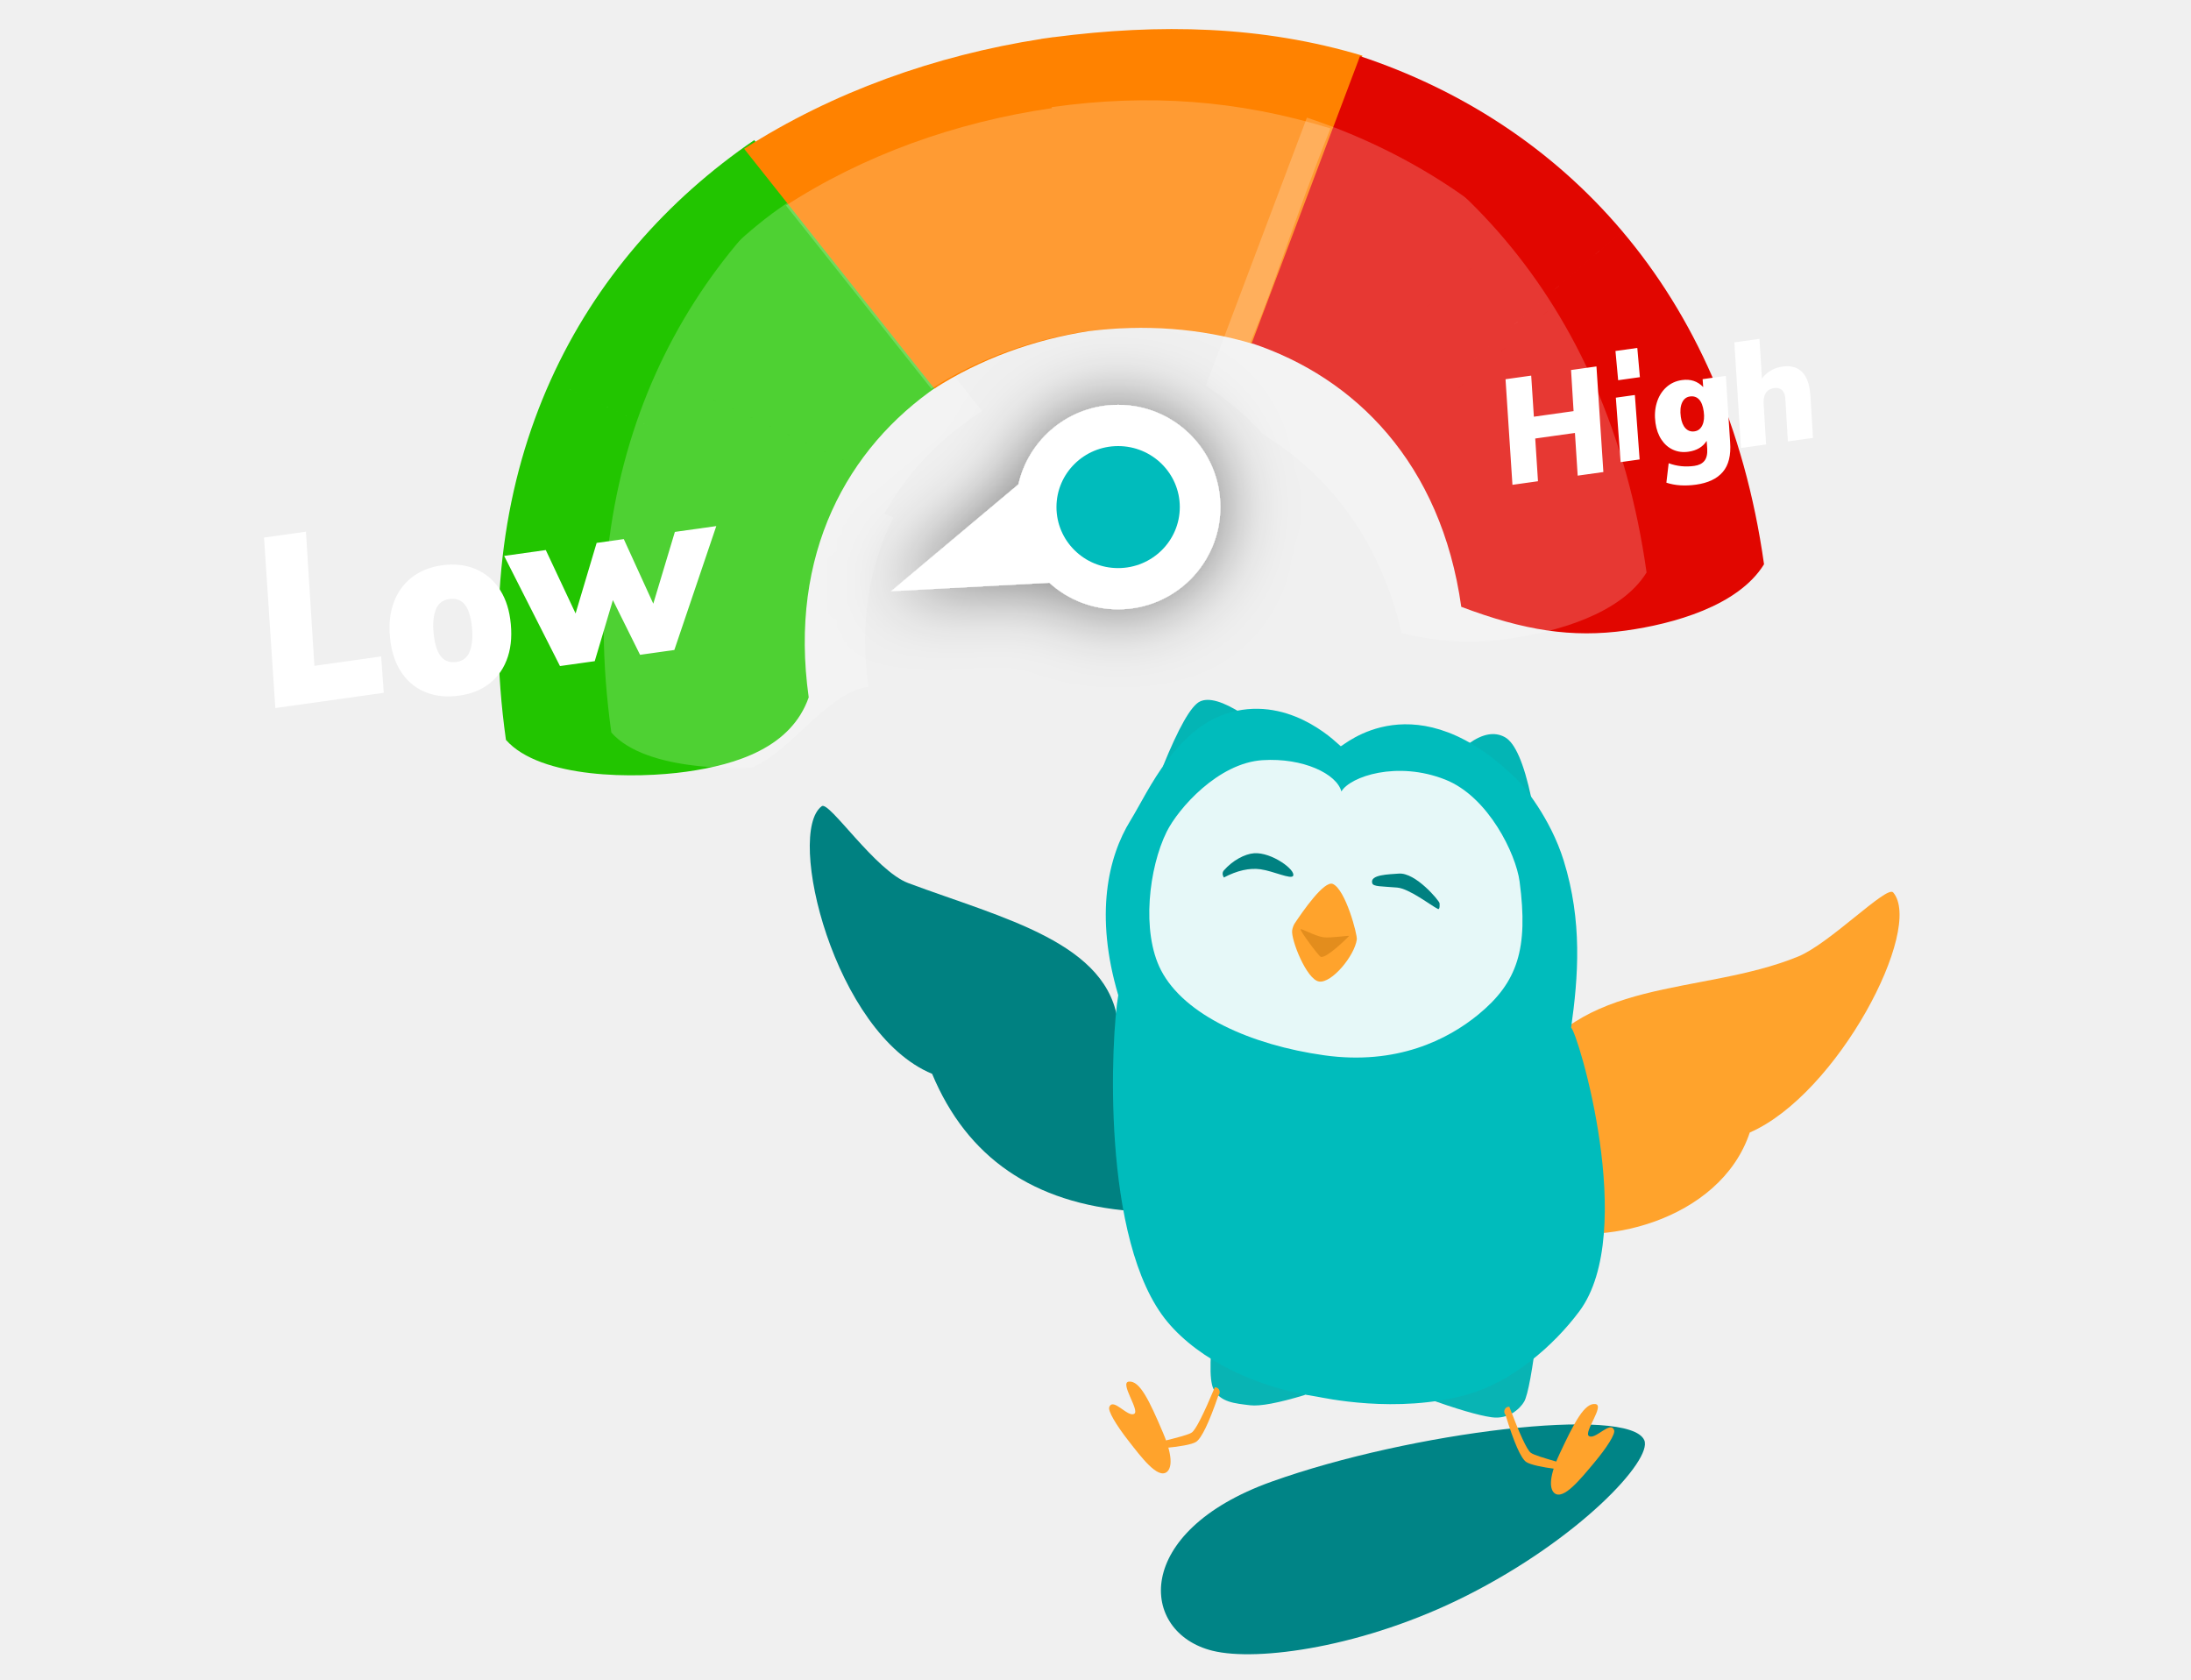
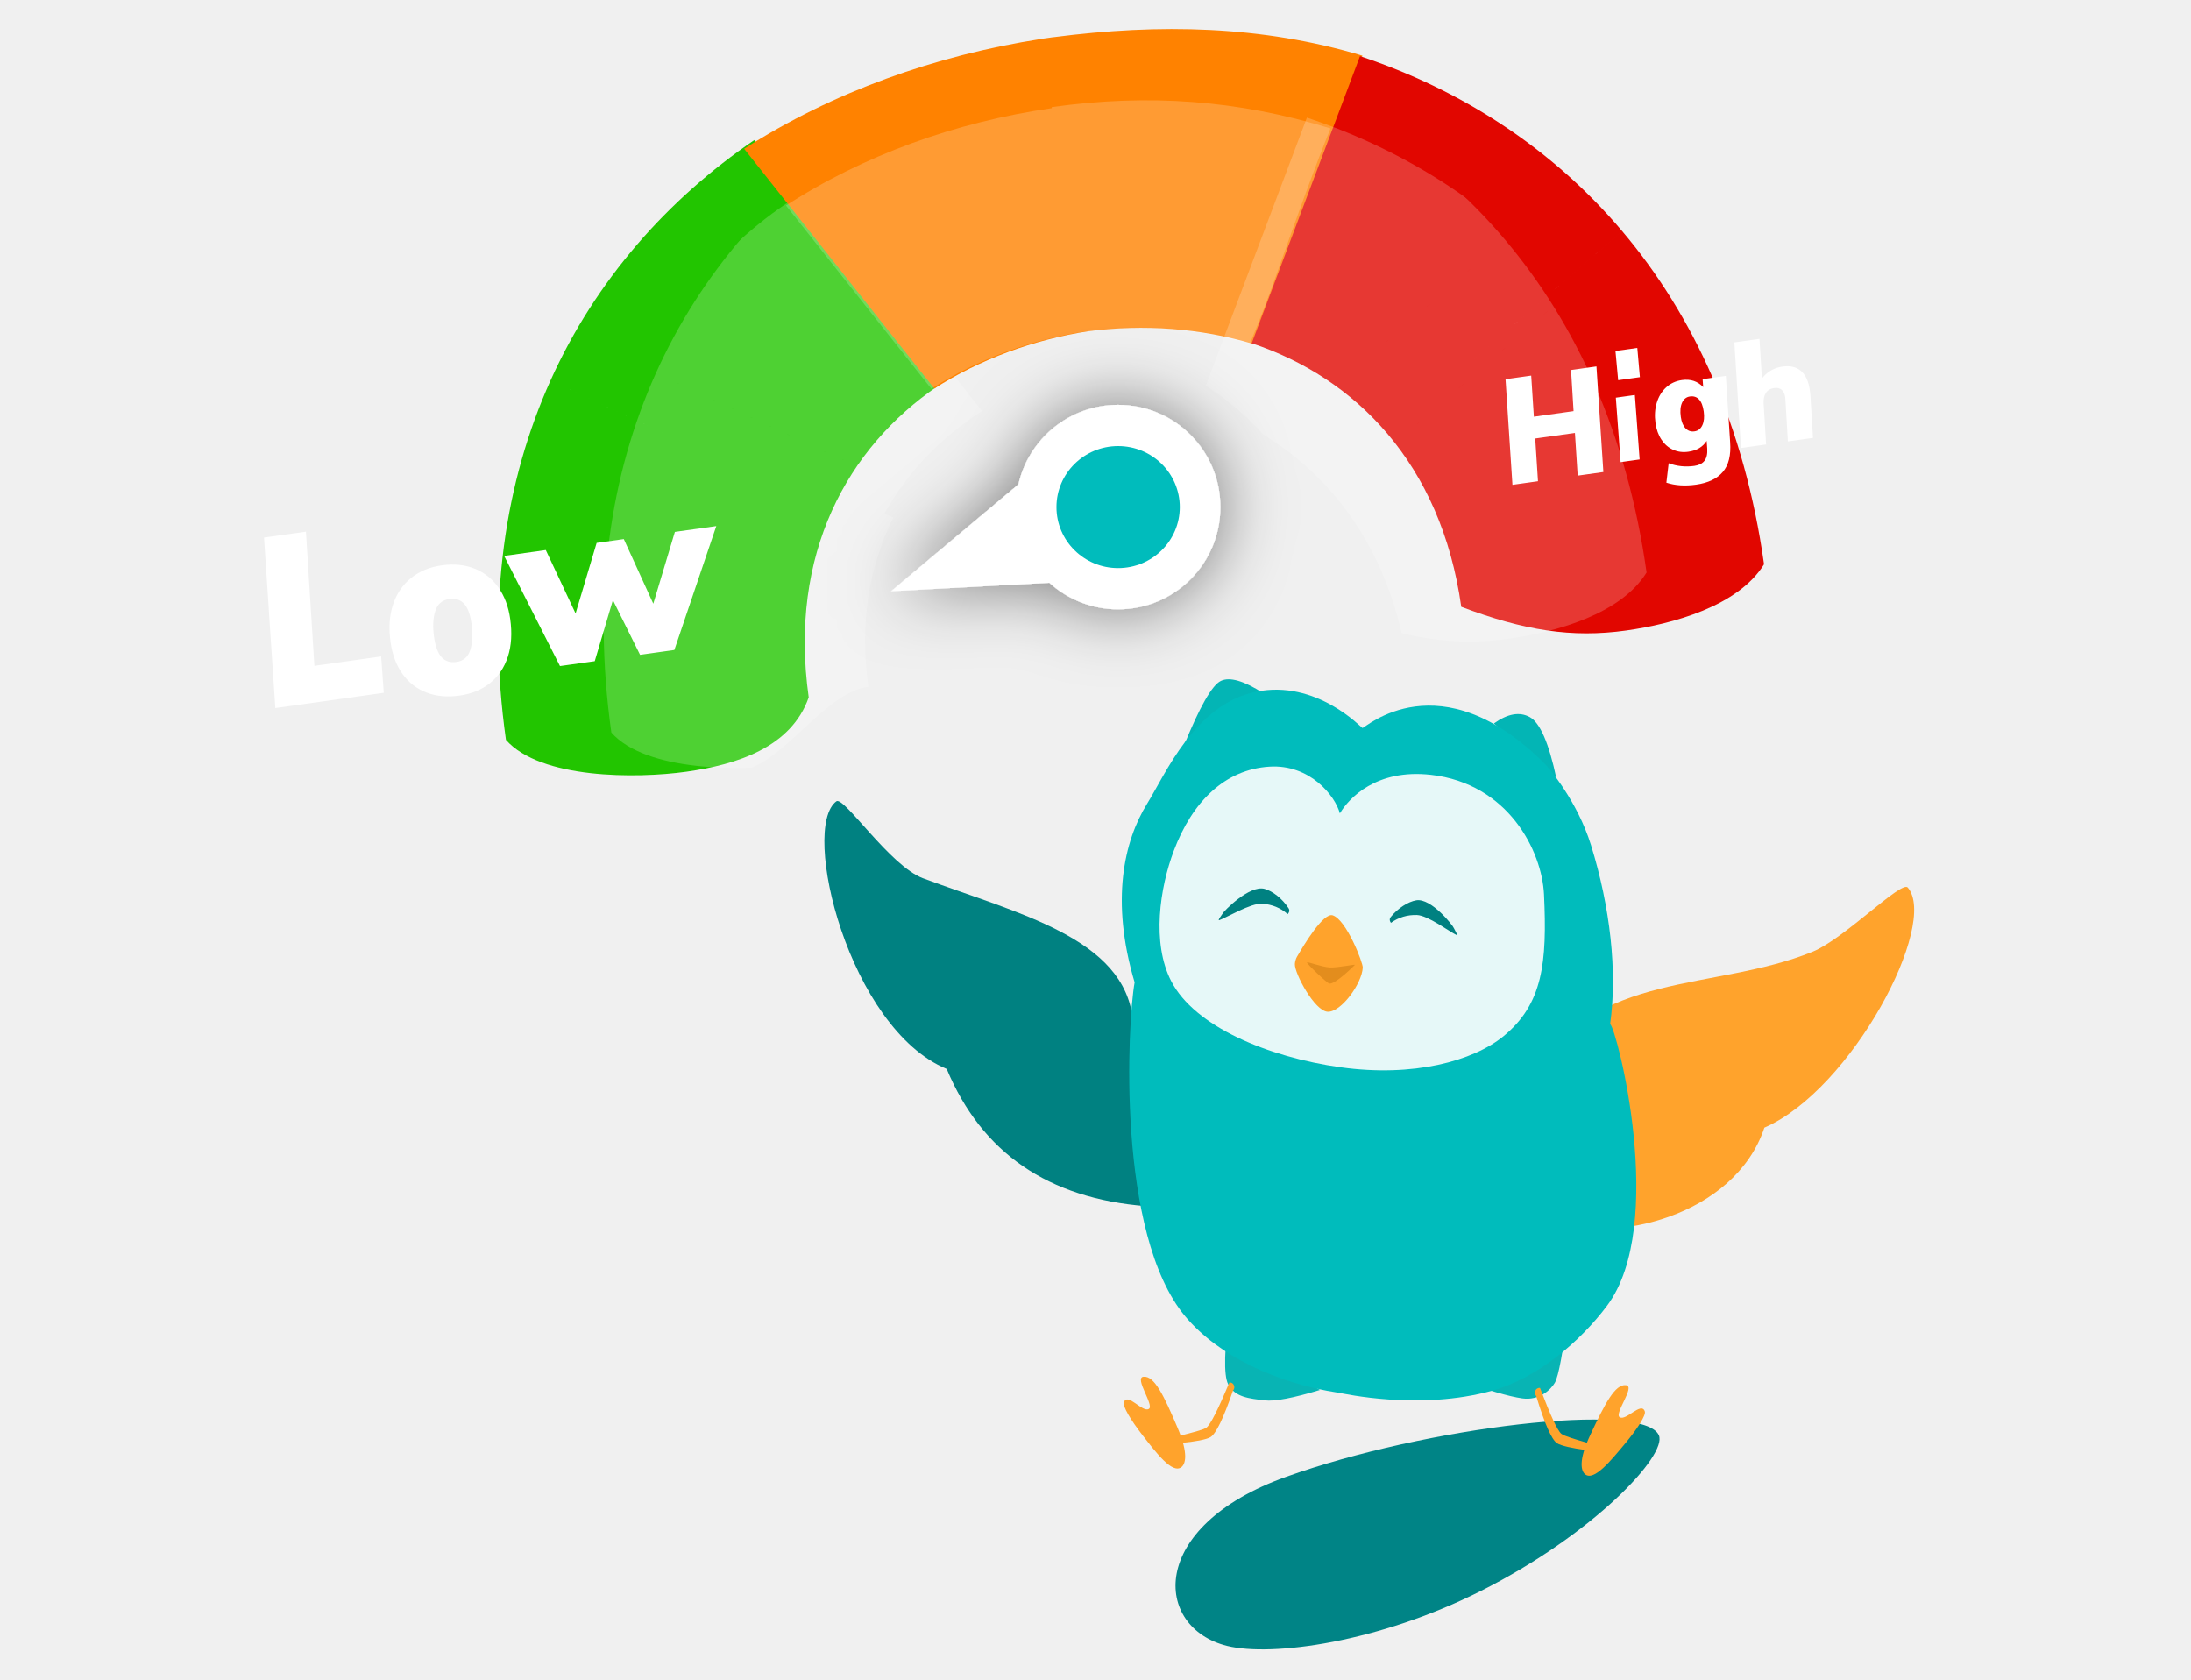
<svg xmlns="http://www.w3.org/2000/svg" xmlns:xlink="http://www.w3.org/1999/xlink" width="450" height="345" viewBox="0 0 450 345">
  <defs>
    <path id="a" d="M86.93 50.312L33.872 84.594C27.607 74.66 18.835 67.212 8.809 62.245L39.044 6.943c19.328 9.576 36.24 23.938 48.32 43.088 12.08 19.15 19.328 43.087 19.328 71.812-5.898 8.938-25.363 11.627-35.815 11.627-10.48 0-21.986-1.959-26.979-11.627 0-14.9-3.76-27.316-10.025-37.25l53.491-34.562z" />
    <path id="c" d="M68.574 69.802c-11.446.167-22.847 2.59-33.022 7.27C24.944 59.059 15.608 39.618 5 21.606 24.59 12.597 45.356 9.25 67.302 9.014V9c.39 0 .78.001 1.17.004C68.93 9 69.387 9 69.845 9v.019c22.036.322 43.984 4.838 63.574 13.847-10.607 18.013-21.215 36.193-31.822 54.206-10.175-4.68-21.577-7.103-33.023-7.27z" />
    <path id="e" d="M81.483 84.604L27.99 50.041c12.08-19.15 28.993-33.512 48.32-43.087l30.235 55.301c-10.025 4.967-18.798 12.417-25.063 22.349zm0 0c-6.266 9.933-10.026 22.35-10.026 37.249-12.074 6.609-21.62 9.531-32.87 9.531-9.682 0-23.471-1.75-29.924-9.531 0-28.725 7.248-52.663 19.328-71.812l53.492 34.563z" />
    <filter id="g" width="178.3%" height="225.6%" x="-39.1%" y="-62.8%" filterUnits="objectBoundingBox">
      <feOffset in="SourceAlpha" result="shadowOffsetOuter1" />
      <feGaussianBlur in="shadowOffsetOuter1" result="shadowBlurOuter1" stdDeviation="7" />
      <feColorMatrix in="shadowBlurOuter1" result="shadowMatrixOuter1" values="0 0 0 0 0 0 0 0 0 0 0 0 0 0 0 0 0 0 0.5 0" />
      <feMerge>
        <feMergeNode in="shadowMatrixOuter1" />
        <feMergeNode in="SourceGraphic" />
      </feMerge>
    </filter>
  </defs>
  <g fill="none" fill-rule="evenodd">
    <g transform="translate(87.443 23.818)">
      <mask id="b" fill="#fff">
        <use xlink:href="#a" />
      </mask>
      <use fill="#22C500" transform="scale(-1 1) rotate(8 0 -755.667)" xlink:href="#a" />
      <path fill="#FFF" fill-opacity=".2" d="M44.903 85.15c-5.932-7.94-13.848-13.975-22.796-18.105l29.251-49.853c16.886 6.796 32.98 21.184 44.594 37.762l.127-.075c11.945 17.333 19.994 49.788 19.994 75.788-5.623 11.197-22.795 2.751-33.947 2.751-9.543 0-19.48-13.54-29.023-13.54 0-13.485-3.718-24.724-9.913-33.715l1.713-1.013z" mask="url(#b)" transform="scale(-1 1) rotate(8 0 -911.203)" />
    </g>
    <g transform="translate(150.017 -1.44)">
      <mask id="d" fill="#fff">
        <use xlink:href="#c" />
      </mask>
      <use fill="#FF8200" transform="scale(-1 1) rotate(8 0 -946.708)" xlink:href="#c" />
      <path fill="#FFF" fill-opacity=".2" d="M69.967 77.935l.001.776c-10.435 0-20.87 2.174-30.145 6.523C30.5 69.093 22.293 51.67 12.968 35.53c17.883-8.384 35.98-12.305 56.098-12.305v.218c19.856.088 39.686 4.133 57.336 12.425-9.305 16.14-18.61 32.432-27.916 48.574-8.792-4.131-18.629-6.3-28.519-6.507z" mask="url(#d)" transform="scale(-1 1) rotate(8 0 -942.313)" />
    </g>
    <g transform="translate(248.904 1.368)">
      <mask id="f" fill="#fff">
        <use xlink:href="#e" />
      </mask>
      <use fill="#E10600" transform="scale(-1 1) rotate(8 0 -754.619)" xlink:href="#e" />
      <path fill="#FFF" fill-opacity=".2" d="M69.915 97.283L16.424 62.719c12.08-19.15 28.992-33.512 48.32-43.087L94.98 74.934C84.953 79.9 76.18 87.35 69.915 97.283zM59.89 134.53H-2.904c0-28.724 7.247-52.662 19.328-71.812l53.491 34.564c-6.266 9.933-10.025 22.35-10.025 37.248z" mask="url(#f)" transform="scale(-1 1) rotate(8 0 -581.28)" />
    </g>
    <path fill="#FFF" d="M33.093 37.179L.594 38.917l26.14-21.938C28.855 7.623 37.22.637 47.217.637c11.598 0 21 9.402 21 21s-9.402 21-21 21a20.923 20.923 0 0 1-14.123-5.458z" filter="url(#g)" transform="translate(182.432 82.515)" />
    <path fill="#FFF" fill-rule="nonzero" d="M56.547 145.43l-2.32-35.018 8.61-1.21 1.735 27.555 13.712-1.927.539 7.47-22.276 3.13zm37.81-2.558c-2.519.354-4.785.14-6.798-.64-2.014-.78-3.651-2.059-4.913-3.836-1.262-1.778-2.073-3.944-2.432-6.5-.407-2.893-.24-5.463.503-7.71.741-2.248 1.974-4.068 3.697-5.459s3.83-2.261 6.318-2.611c2.49-.35 4.734-.125 6.735.674 2 .799 3.632 2.087 4.894 3.865 1.262 1.777 2.07 3.927 2.425 6.45.411 2.925.254 5.511-.473 7.757-.727 2.246-1.946 4.055-3.657 5.427-1.71 1.372-3.81 2.233-6.3 2.583zm-.592-6.916c1.433-.201 2.379-1.032 2.837-2.494.457-1.46.535-3.264.234-5.41-.265-1.881-.772-3.232-1.524-4.052-.751-.82-1.764-1.141-3.037-.962-1.46.205-2.42 1.03-2.88 2.475-.46 1.445-.544 3.207-.252 5.286.274 1.948.788 3.34 1.541 4.177.754.836 1.78 1.163 3.081.98zm44.844-26.706l8.507-1.195-8.616 25.447-7.042.99-5.579-11.239-3.73 12.547-7.136 1.003-11.469-22.624 8.554-1.203L118.217 126l4.325-14.491 5.576-.784 6.058 13.27 4.433-14.745z" />
    <g>
-       <path fill="#008486" d="M337.707 295.798c-3.127-7.083-47.826-1.754-76.543 8.524-28.717 10.278-27.19 31.001-12.139 34.73 9.249 2.29 31.18-.732 52.123-11.28 23.185-11.676 38.347-27.926 36.56-31.974z" />
-       <path fill="#03B5B5" d="M255.152 146.594c-3.994-2.552-6.9-3.386-8.716-2.505-1.817.882-4.36 5.357-7.63 13.425l16.346-10.92zM314.508 163.89c-1.53-7.18-3.343-11.343-5.44-12.49-2.095-1.147-4.554-.711-7.377 1.308l12.817 11.181z" />
-       <path fill="#08B4B4" d="M293.064 287.2c6.097 2.206 10.53 3.505 13.296 3.897 3.455.49 5.831-1.76 6.674-3.199.777-1.328 1.72-6.46 2.826-15.396L293.064 287.2z" />
+       <path fill="#008486" d="M340.707 294.798c-3.127-7.083-47.826-1.754-76.543 8.524-28.717 10.278-27.19 31.001-12.139 34.73 9.249 2.29 31.18-.732 52.123-11.28 23.185-11.676 38.347-27.926 36.56-31.974z" />
+       <path fill="#03B5B5" d="M259.452 142.365c-3.994-2.55-6.9-3.386-8.716-2.504-1.817.882-4.36 5.357-7.63 13.424l16.346-10.92zM319.638 159.778c-1.53-7.18-3.343-11.342-5.44-12.49-2.095-1.147-4.554-.711-7.377 1.308l12.817 11.182z" />
+       <path fill="#08B4B4" d="M299.364 283.325c6.097 2.205 10.53 3.504 13.296 3.897 3.455.49 5.831-1.76 6.674-3.2.778-1.328 1.72-6.46 2.826-15.395l-22.796 14.698z" />
      <g fill="#FFA32C">
-         <path d="M309.99 288.93c2.138 5.643 3.597 8.787 4.378 9.431 1.172.967 9.985 2.874 9.729 3.445-.257.57-8.996-.387-10.636-1.527-1.094-.759-2.507-3.971-4.239-9.637-.287-.38-.344-.762-.174-1.142.171-.38.485-.57.943-.57z" />
-         <path d="M327.688 288.389c1.935.279-2.46 5.78-1.356 6.554 1.29.902 4.492-3.302 5.192-1.161.248.757-1.425 3.462-4.182 6.751-2.743 3.272-6.256 7.642-8.081 6.147-.818-.67-1.432-2.743 1.046-8.047 3.05-6.528 5.149-10.566 7.381-10.244z" />
+         <path d="M316.29 285.054c2.138 5.644 3.597 8.788 4.379 9.432 1.171.966 9.984 2.874 9.728 3.445-.256.57-8.996-.388-10.636-1.527-1.094-.76-2.507-3.972-4.239-9.637-.286-.381-.344-.762-.174-1.143.171-.38.485-.57.943-.57z" />
+         <path d="M333.988 284.513c1.935.279-2.46 5.781-1.356 6.554 1.29.903 4.493-3.301 5.192-1.16.248.756-1.425 3.461-4.182 6.75-2.743 3.272-6.256 7.642-8.081 6.148-.818-.67-1.432-2.744 1.046-8.047 3.05-6.529 5.149-10.566 7.381-10.245z" />
      </g>
-       <path fill="#08B4B4" d="M249.62 269.084c-1.187 8.962-1.315 14.362-.386 16.201 1.393 2.758 4.468 2.972 7.513 3.345 2.03.249 5.813-.463 11.348-2.137-4.945-2.88-8.411-5.2-10.397-6.956-1.986-1.756-4.679-5.24-8.079-10.453z" />
+       <path fill="#08B4B4" d="M252.62 268.084c-1.187 8.962-1.315 14.362-.386 16.201 1.393 2.758 4.468 2.972 7.513 3.345 2.03.249 5.813-.463 11.348-2.137-4.945-2.88-8.411-5.2-10.397-6.956-1.986-1.756-4.679-5.24-8.079-10.453z" />
      <g fill="#FFA32C">
-         <path d="M249.513 284.932c-2.333 5.566-3.901 8.657-4.704 9.273-1.205.925-10.079 2.524-9.843 3.103.236.58 9.004-.073 10.683-1.154 1.12-.721 2.644-3.882 4.572-9.484.3-.37.371-.75.214-1.135-.158-.387-.465-.588-.922-.603z" />
-         <path d="M231.845 283.774c-1.944.21 2.257 5.863 1.127 6.597-1.32.857-4.375-3.456-5.149-1.341-.273.748 1.303 3.51 3.945 6.893 2.627 3.365 5.985 7.855 7.861 6.425.84-.64 1.526-2.692-.765-8.078-2.82-6.632-4.776-10.74-7.019-10.496z" />
+         <path d="M252.513 283.932c-2.333 5.566-3.901 8.657-4.704 9.273-1.205.925-10.079 2.524-9.843 3.103.236.58 9.004-.073 10.683-1.154 1.12-.721 2.644-3.882 4.572-9.484.3-.37.371-.75.214-1.135-.158-.387-.465-.588-.922-.603z" />
+         <path d="M234.845 282.774c-1.944.21 2.257 5.863 1.127 6.597-1.32.857-4.375-3.456-5.149-1.341-.273.748 1.303 3.51 3.945 6.893 2.627 3.365 5.985 7.855 7.861 6.425.84-.64 1.526-2.692-.765-8.078-2.82-6.632-4.776-10.74-7.019-10.496z" />
      </g>
-       <path fill="#008181" d="M229.673 210.528c-1.673-16.928-23.68-21.891-43.115-29.144-6.787-2.532-16.248-16.933-17.779-15.8-7.46 5.526 2.568 46.66 22.666 54.975 7.174 17.21 20.835 26.604 40.985 28.182-1.626-23.327-2.545-36.065-2.757-38.213z" />
-       <path fill="#FFA32C" d="M312.561 221.695c11.507-21.383 36.685-17.047 56.723-25.218 6.5-2.65 18.243-14.702 19.545-13.18 6.344 7.418-11.382 41.44-29.453 49.317-6.086 18.253-31.28 24.082-43.946 19.128-10.035-3.925-4.548-26.927-2.869-30.047z" />
-       <path fill="#00BCBC" d="M312.014 160.554c-21.128-21.303-36.198-7.219-36.64-7.281-.224-.032-9.2-9.82-21.408-7.272-12.207 2.548-18.113 16.585-21.785 22.52-4.6 7.435-7.386 19.428-2.505 35.89-1.431 7.898-3.728 50.614 10.165 67.168 6.597 7.86 18.29 13.42 30.72 15.297 1.006.152 16.248 3.636 30.792-.441 9.077-2.545 17.67-9.924 23.013-17.093 12.105-16.245-.372-57.488-1.68-58.255 1.479-10.519 2.34-21.858-1.524-34.324-2.753-8.884-8.51-15.565-9.148-16.209z" />
-       <path fill="#FFF" d="M275.503 162.56c1.83-3.088 11.46-6.343 21.336-2.433 8.863 3.509 14.51 15.284 15.26 20.905 1.847 13.863-.43 20.757-8.502 27.372-6.218 5.095-16.703 10.444-31.643 8.344-14.94-2.1-28.714-8.204-33.512-17.5-4.07-7.89-2.46-21.077 1.173-28.403 2.357-4.752 10.56-14.131 19.698-14.713 8.322-.53 15.231 2.813 16.19 6.429z" opacity=".901" />
-       <path fill="#FFA32C" d="M273.75 181.56c-1.787-.79-6.256 5.74-7.824 8.078-.229.343-.461.933-.535 1.46-.266 1.893 2.967 10.141 5.542 10.503 2.6.366 7.264-5.27 7.737-8.636.14-.993-2.313-10.253-4.92-11.405z" />
-       <path fill="#E38D1D" d="M267.12 190.867c.19-.21 2.933 1.393 4.684 1.64 1.572.22 5.471-.466 5.266-.242-.205.225-4.596 4.616-5.79 4.264-.47-.139-4.35-5.453-4.16-5.662z" />
-       <path fill="#008181" d="M281.844 181.42c-.575-1.826 3.532-1.824 5.409-1.987 3.5-.304 8.346 5.601 8.407 6.06.015.108.115 1.419-.325 1.204-1.436-.702-5.882-4.187-8.376-4.397-3.257-.275-4.894-.18-5.115-.88zM251.357 180.234c-.335-.583-.327-1.075.025-1.476 1.76-2.003 4.253-3.369 6.186-3.507 3.604-.257 8.613 3.44 8.021 4.636-.394.798-4.056-.971-6.674-1.34-2.28-.32-4.8.242-7.558 1.687z" />
+       <path fill="#008181" d="M232.673 209.528c-1.673-16.928-23.68-21.891-43.115-29.144-6.787-2.532-16.248-16.933-17.779-15.8-7.46 5.526 2.568 46.66 22.666 54.975 7.174 17.21 20.835 26.604 40.985 28.182-1.626-23.327-2.545-36.065-2.757-38.213z" />
+       <path fill="#FFA32C" d="M315.561 220.695c11.507-21.383 36.685-17.047 56.723-25.218 6.5-2.65 18.243-14.702 19.545-13.18 6.344 7.418-11.382 41.44-29.453 49.317-6.086 18.253-31.28 24.082-43.946 19.128-10.035-3.925-4.548-26.927-2.869-30.047z" />
+       <path fill="#00BCBC" d="M317.382 156.985c-21.655-21.78-37.09-7.391-37.544-7.455-.228-.032-9.43-10.04-21.936-7.44-12.506 2.6-18.552 16.943-22.312 23.008-4.711 7.597-7.56 19.852-2.554 36.677-1.463 8.072-3.8 51.727 10.44 68.65 6.762 8.035 18.745 13.722 31.482 15.645 1.03.155 16.647 3.722 31.547-.44 9.299-2.597 18.101-10.135 23.572-17.46 12.397-16.598 1.96-57.045.62-57.83 1.51-10.749.026-24.045-3.936-36.786-2.824-9.08-8.725-15.91-9.38-16.569z" />
+       <path fill="#FFF" d="M275.19 167.065c1.83-3.09 7.45-9.199 18.722-7.918 15.828 1.798 22.78 15.566 23.206 24.58.663 14.013-.25 22.488-8.322 29.103-6.217 5.095-18.542 8.48-33.482 6.38-14.94-2.1-29.959-8.38-34.757-17.676-4.07-7.888-2.332-19.216.523-26.788 3.818-10.123 10.497-16.698 19.636-17.28 8.321-.53 13.515 5.983 14.474 9.599z" opacity=".901" />
+       <path fill="#FFA32C" d="M273.721 188.001c-1.927-.624-5.946 6.12-7.352 8.532-.205.353-.39.949-.418 1.47-.098 1.87 4.029 9.66 6.732 9.801 2.73.143 7.036-5.743 7.21-9.07.052-.981-3.361-9.823-6.172-10.733z" />
+       <path fill="#E38D1D" d="M268.44 197.667c.166-.182 2.99.951 4.72 1.042 1.553.081 5.29-.723 5.112-.527-.179.196-4.048 4.048-5.245 3.836-.471-.083-4.754-4.169-4.587-4.351z" />
+       <path fill="#008181" d="M285.67 189.546c-.305-.448-.313-.851-.022-1.21 1.455-1.795 3.559-3.134 5.217-3.419 3.093-.53 7.642 5.28 7.762 5.757.028.112.922 1.558.498 1.36-1.385-.648-5.857-4.028-8.12-4.097-1.971-.06-3.75.477-5.335 1.61zM264.48 187.757c.367-.425.422-.833.167-1.225-1.276-1.96-3.269-3.52-4.931-3.968-3.1-.834-8.44 4.625-8.62 5.097-.041.11-1.127 1.493-.67 1.332 1.493-.525 6.466-3.525 8.79-3.379 2.022.128 3.777.842 5.265 2.143z" />
    </g>
    <path fill="#FFF" fill-rule="nonzero" d="M322.671 75.998l5.218-.733 1.42 21.689-5.275.741-.564-8.774-8.155 1.146.565 8.774-5.246.737-1.42-21.688 5.274-.742.547 8.44 8.154-1.147-.518-8.443zm10.18 18.92l-.98-13.239 3.906-.549.98 13.238-3.907.55zm-1.058-22.826l4.486-.63.531 6.005-4.462.627-.555-6.002zm22.668 5.115l.884 13.637c.192 2.653-.306 4.679-1.495 6.078-1.189 1.4-3.026 2.274-5.512 2.623-2.273.32-4.302.184-6.087-.406l.47-3.998c1.682.625 3.437.808 5.266.551.94-.132 1.635-.479 2.08-1.04.447-.562.638-1.396.573-2.501l-.116-1.598c-.785 1.245-2.038 1.988-3.76 2.23-1.137.16-2.184.024-3.141-.41-.957-.432-1.752-1.122-2.383-2.07-.631-.948-1.041-2.094-1.23-3.436-.207-1.477-.12-2.854.262-4.13.382-1.276 1.022-2.33 1.919-3.16.897-.83 1.985-1.335 3.264-1.515 1.758-.247 3.21.234 4.358 1.442l-.12-1.627 4.768-.67zm-6.433 11.389c.737-.104 1.277-.529 1.618-1.275.342-.745.433-1.682.275-2.809-.161-1.147-.485-1.974-.971-2.48s-1.106-.707-1.859-.6c-.737.103-1.277.527-1.618 1.273-.342.746-.428 1.723-.258 2.93.144 1.027.465 1.803.961 2.328.497.525 1.114.736 1.852.633zm18.063-13.299c1.596-.224 2.869.078 3.818.906.95.828 1.551 2.146 1.805 3.954.06.428.097.76.111.996l.538 8.787-5.158.724-.509-8.582-.033-.442c-.1-.719-.344-1.245-.73-1.577-.386-.333-.902-.454-1.548-.363-.778.11-1.35.453-1.715 1.03-.364.576-.512 1.316-.443 2.218l.504 8.345-5.158.725-1.364-21.696 5.158-.725.509 8.166a5.838 5.838 0 0 1 1.763-1.616 6.384 6.384 0 0 1 2.452-.85z" />
    <ellipse cx="229.648" cy="104.152" fill="#00BCBC" rx="12.665" ry="12.531" />
  </g>
</svg>
